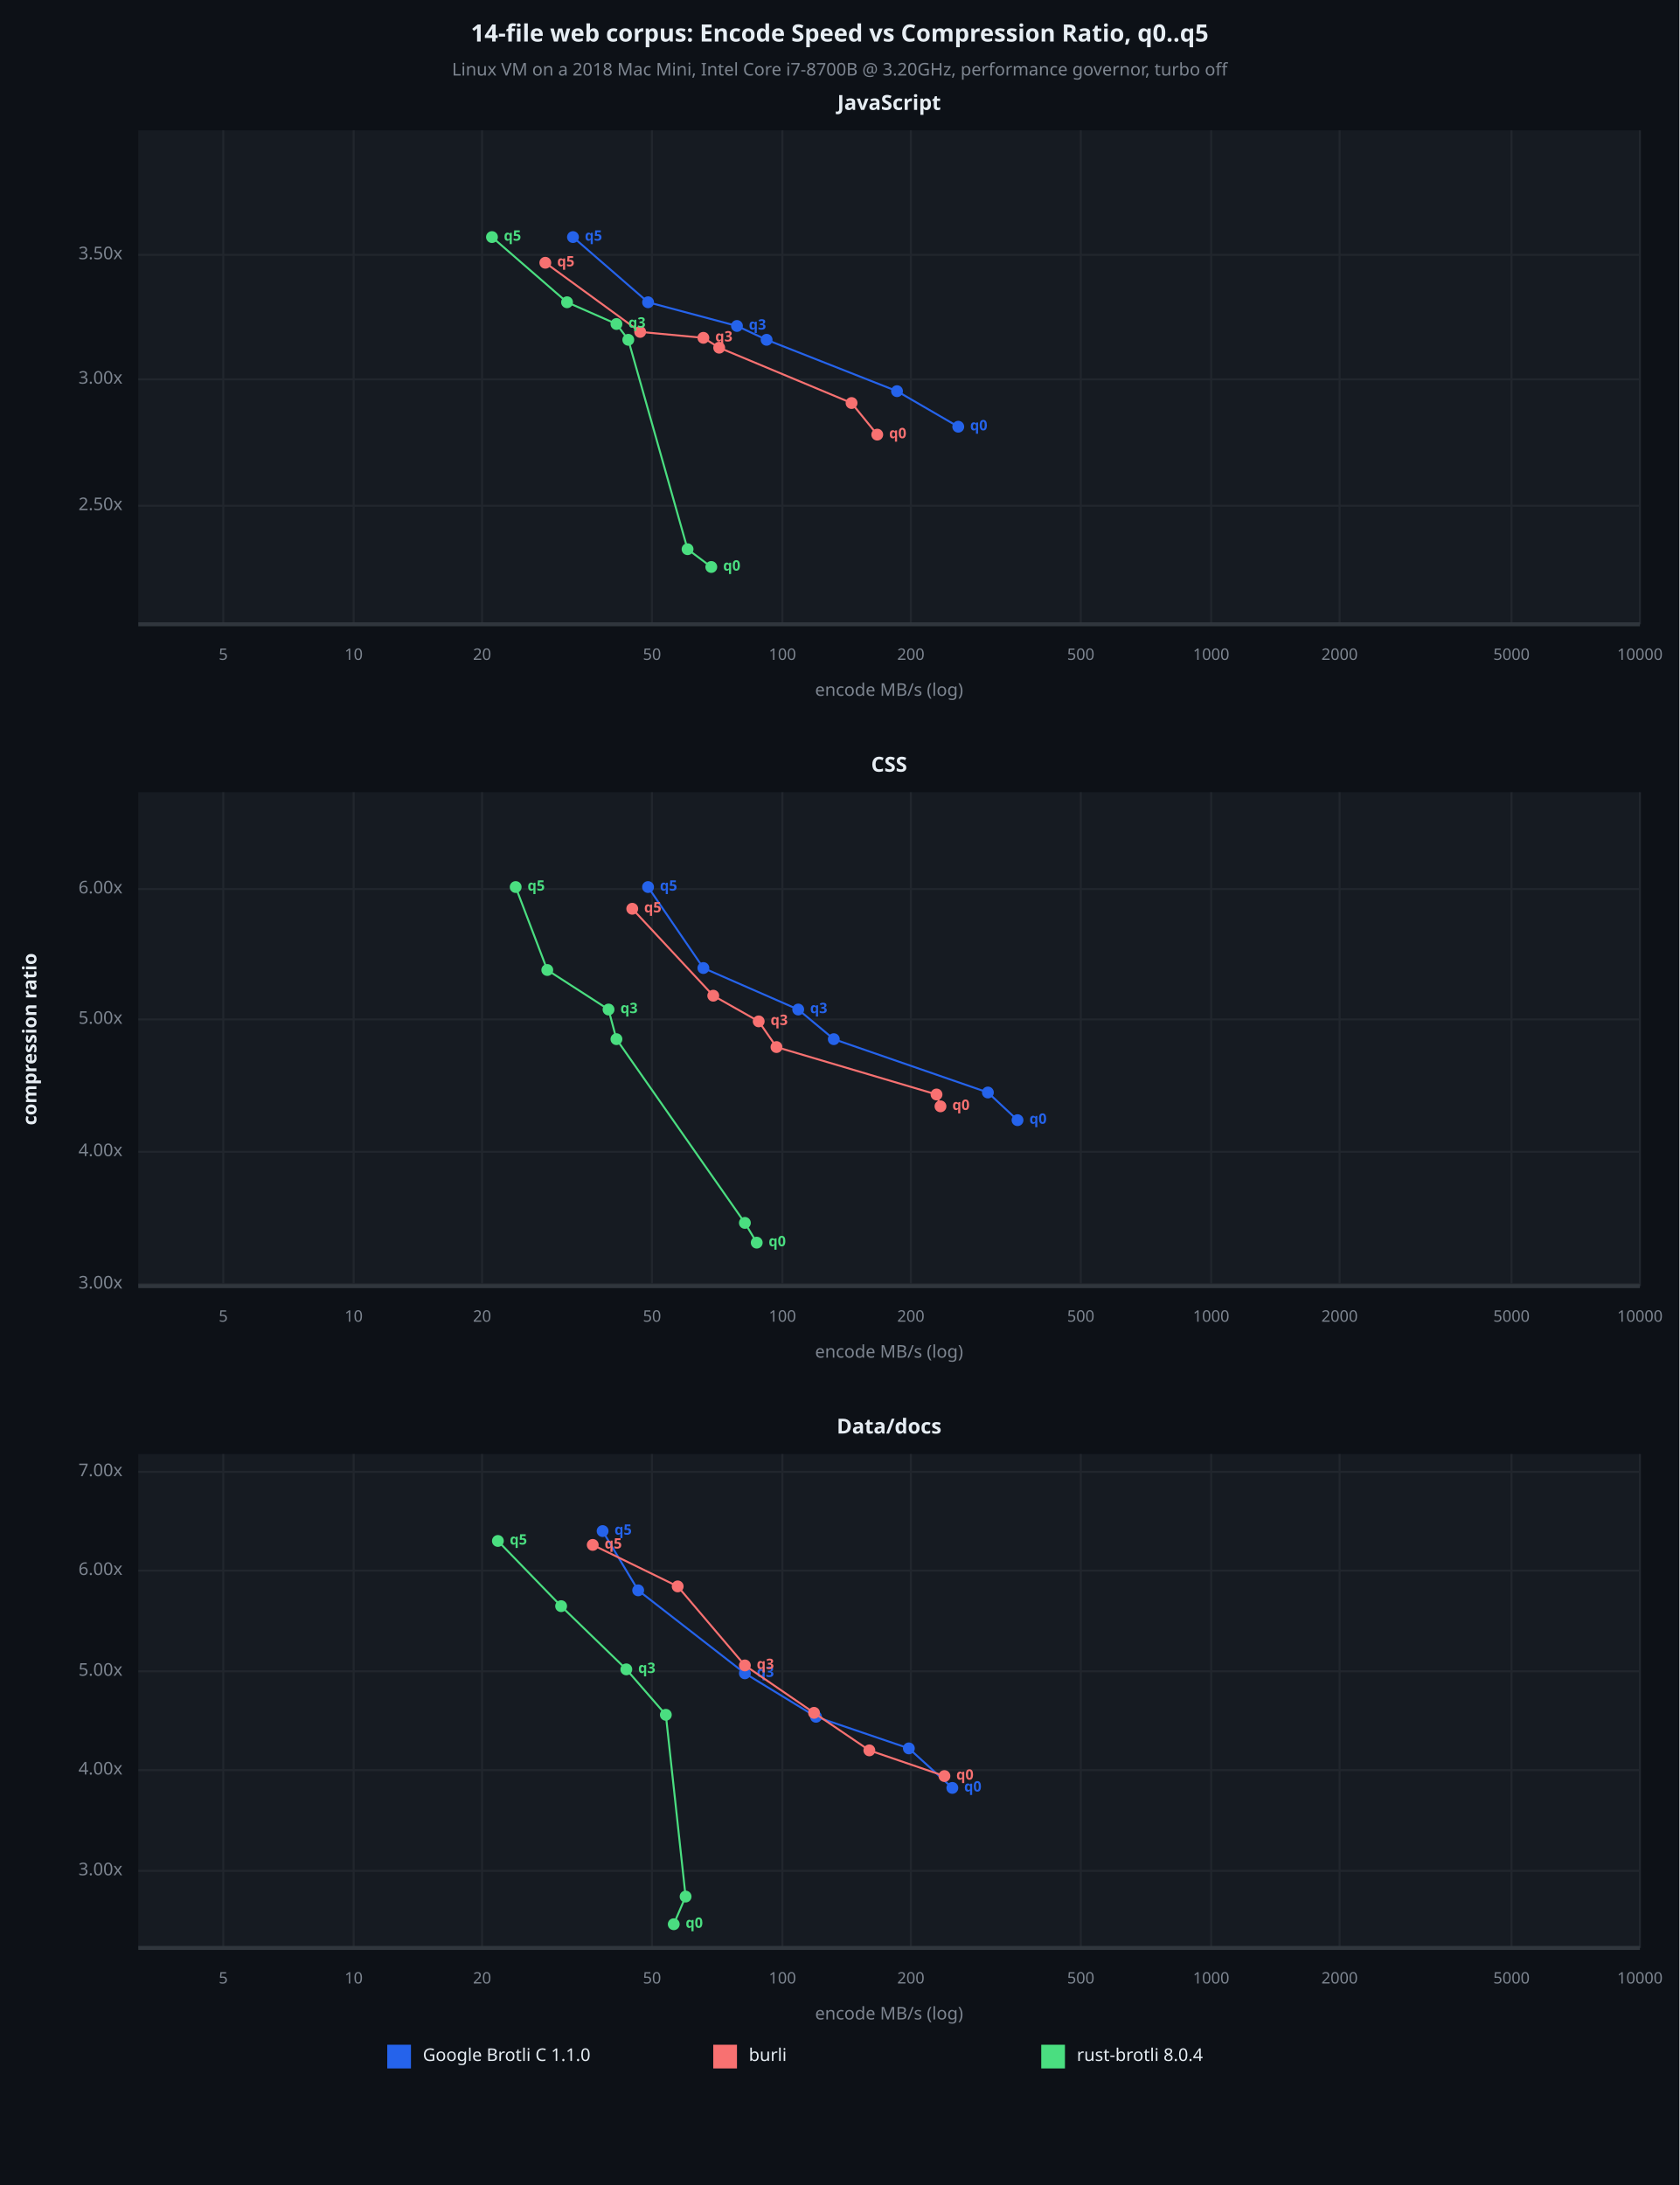
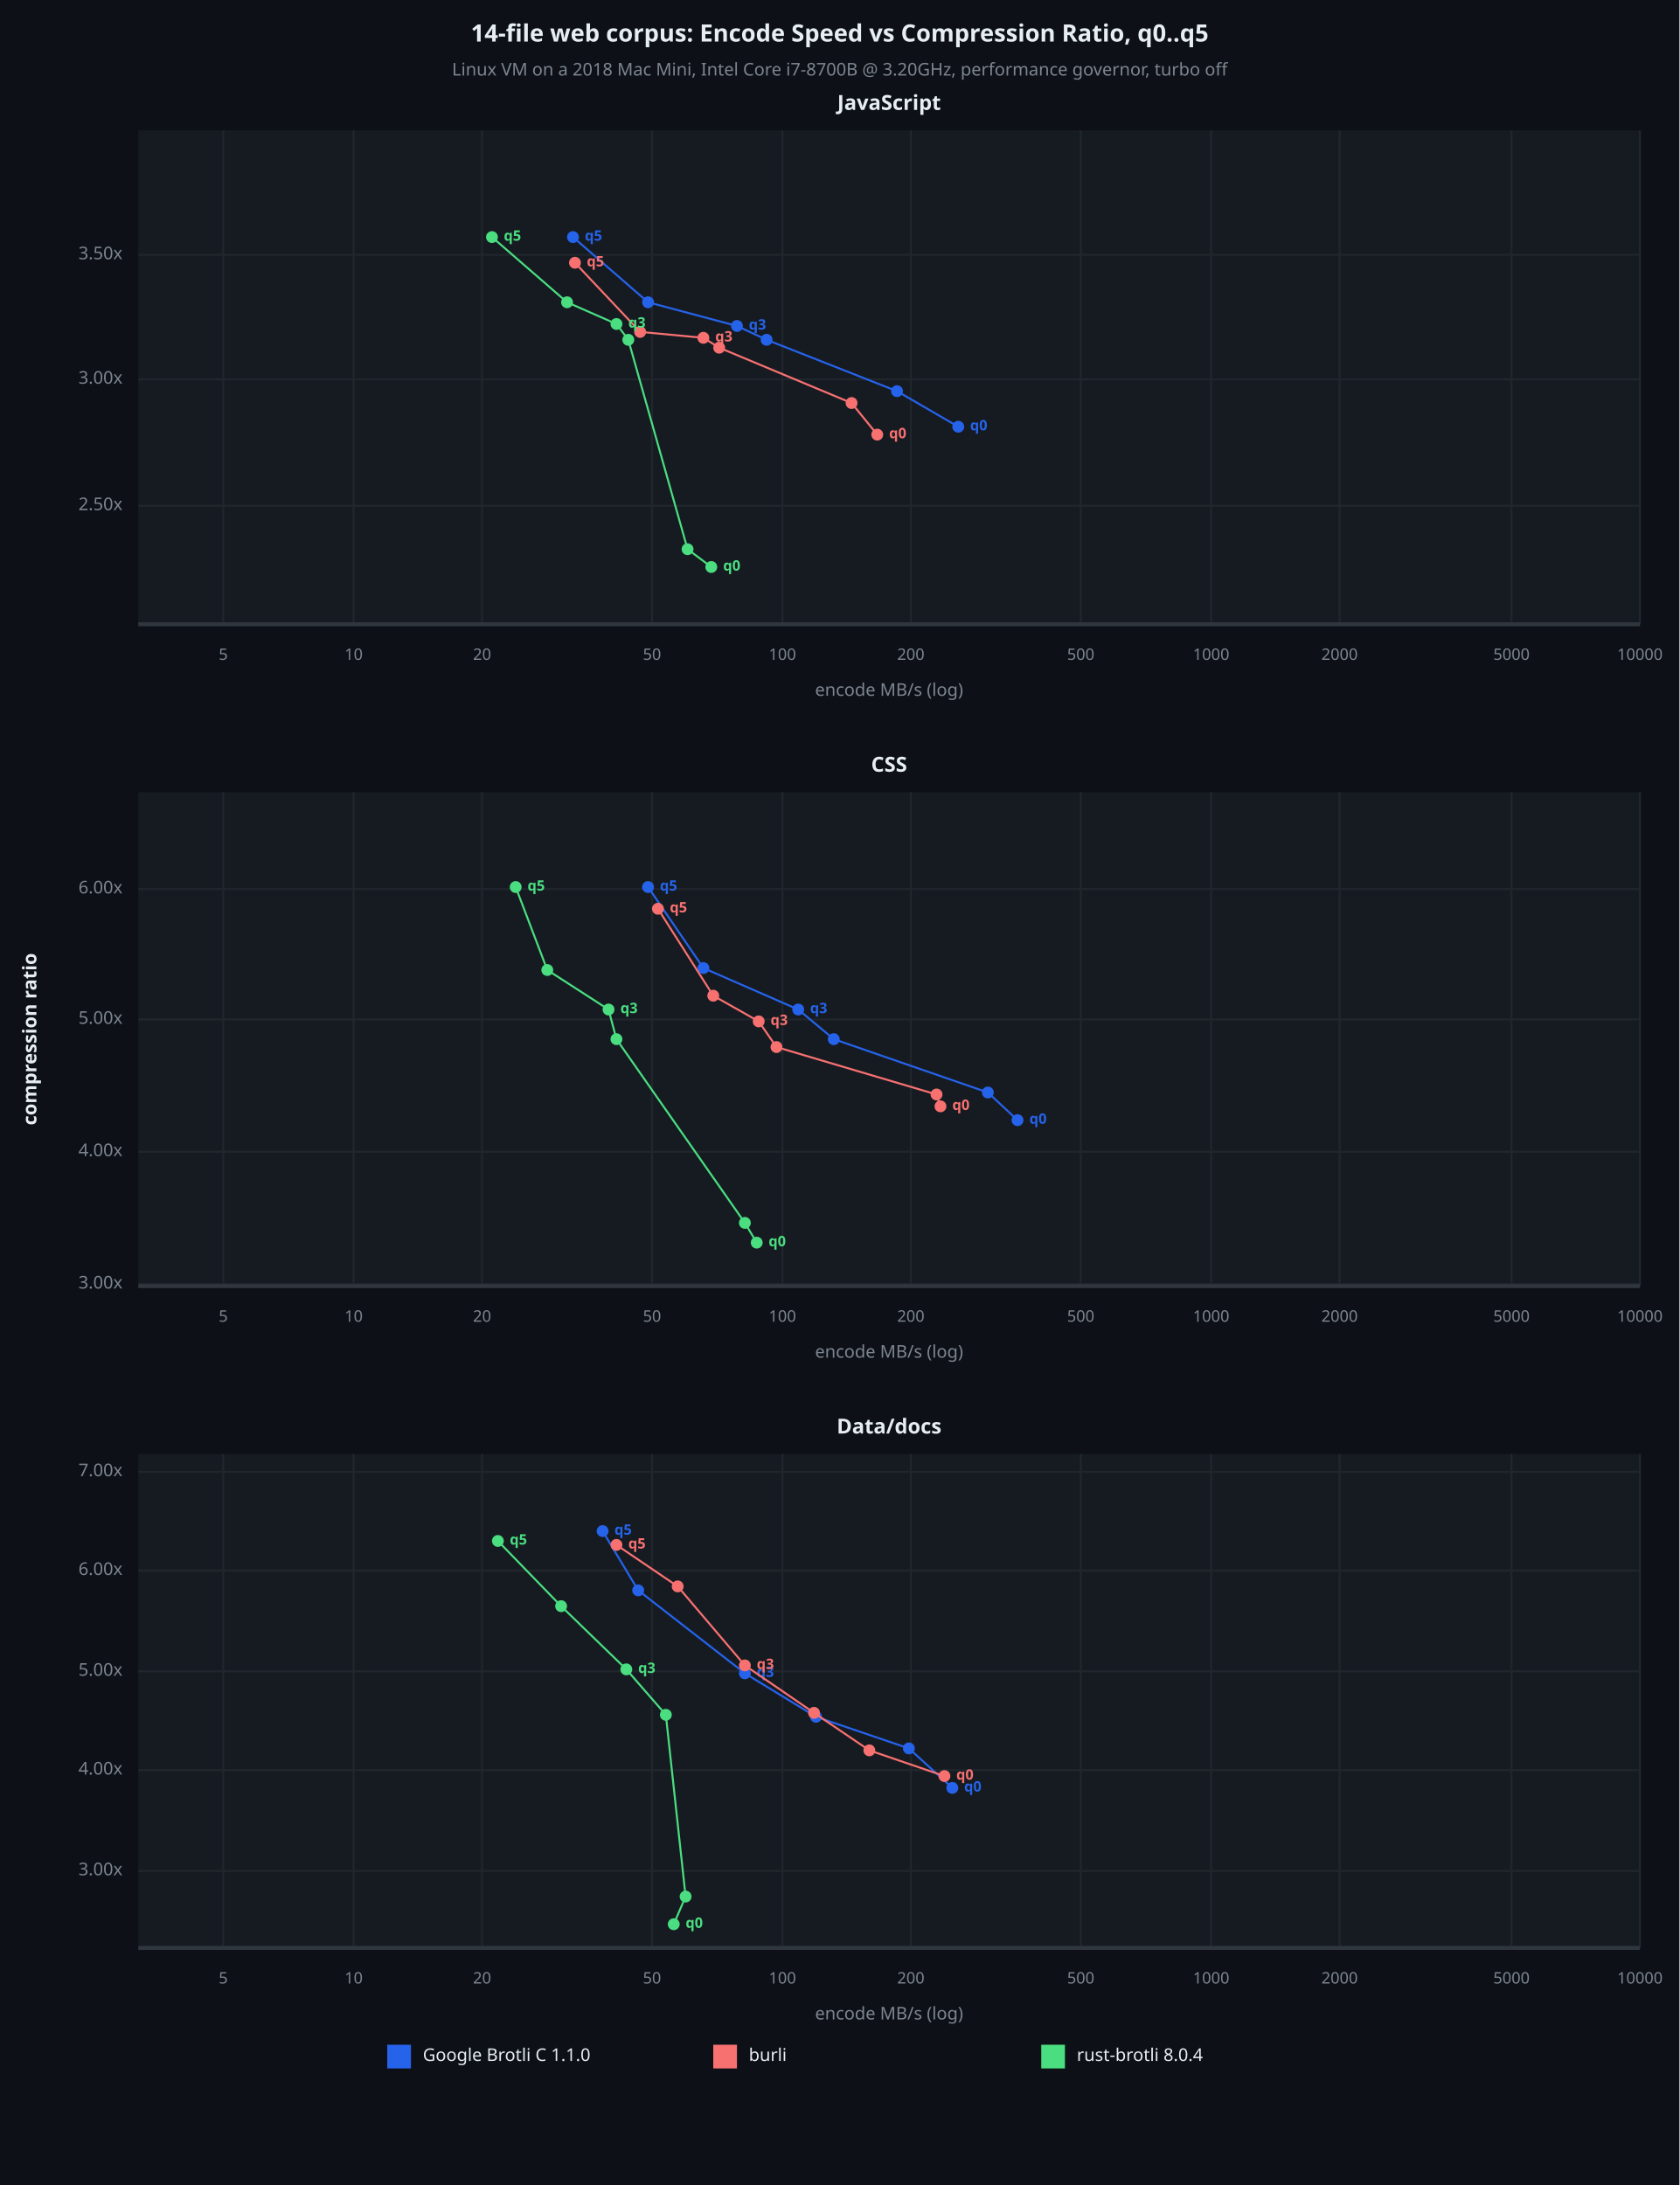
<svg xmlns="http://www.w3.org/2000/svg" viewBox="0 0 850 1106" font-family="system-ui, -apple-system, sans-serif">
  <rect x="0" y="0" width="850" height="1106" opacity="1" fill="#0D1117" stroke="none" />
  <text x="425" y="18" dy="0.5ex" text-anchor="middle" font-family="sans-serif" font-size="12.097" opacity="1" fill="#E6EDF3" font-weight="bold">
14-file web corpus: Encode Speed vs Compression Ratio, q0..q5
</text>
  <text x="425" y="36" dy="0.5ex" text-anchor="middle" font-family="sans-serif" font-size="8.871" opacity="1" fill="#7D8590">
Linux VM on a 2018 Mac Mini, Intel Core i7-8700B @ 3.20GHz, performance governor, turbo off
</text>
  <rect x="70" y="66" width="760" height="250" opacity="1" fill="#161B22" stroke="none" />
  <text x="450" y="53" dy="0.5ex" text-anchor="middle" font-family="sans-serif" font-size="10.484" opacity="1" fill="#E6EDF3" font-weight="bold">
JavaScript
</text>
  <polyline fill="none" opacity="1" stroke="#21262D" stroke-width="1" points="113,66 113,316 " />
  <text x="113" y="332" dy="0.5ex" text-anchor="middle" font-family="sans-serif" font-size="8.065" opacity="1" fill="#7D8590">
5
</text>
  <polyline fill="none" opacity="1" stroke="#21262D" stroke-width="1" points="179,66 179,316 " />
  <text x="179" y="332" dy="0.5ex" text-anchor="middle" font-family="sans-serif" font-size="8.065" opacity="1" fill="#7D8590">
10
</text>
  <polyline fill="none" opacity="1" stroke="#21262D" stroke-width="1" points="244,66 244,316 " />
  <text x="244" y="332" dy="0.5ex" text-anchor="middle" font-family="sans-serif" font-size="8.065" opacity="1" fill="#7D8590">
20
</text>
  <polyline fill="none" opacity="1" stroke="#21262D" stroke-width="1" points="330,66 330,316 " />
  <text x="330" y="332" dy="0.5ex" text-anchor="middle" font-family="sans-serif" font-size="8.065" opacity="1" fill="#7D8590">
50
</text>
  <polyline fill="none" opacity="1" stroke="#21262D" stroke-width="1" points="396,66 396,316 " />
  <text x="396" y="332" dy="0.5ex" text-anchor="middle" font-family="sans-serif" font-size="8.065" opacity="1" fill="#7D8590">
100
</text>
  <polyline fill="none" opacity="1" stroke="#21262D" stroke-width="1" points="461,66 461,316 " />
  <text x="461" y="332" dy="0.5ex" text-anchor="middle" font-family="sans-serif" font-size="8.065" opacity="1" fill="#7D8590">
200
</text>
  <polyline fill="none" opacity="1" stroke="#21262D" stroke-width="1" points="547,66 547,316 " />
  <text x="547" y="332" dy="0.5ex" text-anchor="middle" font-family="sans-serif" font-size="8.065" opacity="1" fill="#7D8590">
500
</text>
  <polyline fill="none" opacity="1" stroke="#21262D" stroke-width="1" points="613,66 613,316 " />
  <text x="613" y="332" dy="0.5ex" text-anchor="middle" font-family="sans-serif" font-size="8.065" opacity="1" fill="#7D8590">
1000
</text>
  <polyline fill="none" opacity="1" stroke="#21262D" stroke-width="1" points="678,66 678,316 " />
  <text x="678" y="332" dy="0.5ex" text-anchor="middle" font-family="sans-serif" font-size="8.065" opacity="1" fill="#7D8590">
2000
</text>
  <polyline fill="none" opacity="1" stroke="#21262D" stroke-width="1" points="765,66 765,316 " />
  <text x="765" y="332" dy="0.5ex" text-anchor="middle" font-family="sans-serif" font-size="8.065" opacity="1" fill="#7D8590">
5000
</text>
  <polyline fill="none" opacity="1" stroke="#21262D" stroke-width="1" points="830,66 830,316 " />
  <text x="830" y="332" dy="0.5ex" text-anchor="middle" font-family="sans-serif" font-size="8.065" opacity="1" fill="#7D8590">
10000
</text>
  <polyline fill="none" opacity="1" stroke="#21262D" stroke-width="1" points="70,256 830,256 " />
  <text x="62" y="256" dy="0.5ex" text-anchor="end" font-family="sans-serif" font-size="8.871" opacity="1" fill="#7D8590">
2.50x
</text>
  <polyline fill="none" opacity="1" stroke="#21262D" stroke-width="1" points="70,192 830,192 " />
  <text x="62" y="192" dy="0.5ex" text-anchor="end" font-family="sans-serif" font-size="8.871" opacity="1" fill="#7D8590">
3.00x
</text>
  <polyline fill="none" opacity="1" stroke="#21262D" stroke-width="1" points="70,129 830,129 " />
  <text x="62" y="129" dy="0.5ex" text-anchor="end" font-family="sans-serif" font-size="8.871" opacity="1" fill="#7D8590">
3.50x
</text>
  <polyline fill="none" opacity="1" stroke="#30363D" stroke-width="2" points="70,316 830,316 " />
  <polyline fill="none" opacity="1" stroke="#2563EB" stroke-width="1" points="485,216 454,198 388,172 373,165 328,153 290,120 " />
  <circle cx="485" cy="216" r="3" opacity="1" fill="#2563EB" stroke="none" stroke-width="1" />
  <text x="491" y="216" dy="0.5ex" text-anchor="start" font-family="sans-serif" font-size="7.258" opacity="1" fill="#2563EB" font-weight="bold">
q0
</text>
  <circle cx="454" cy="198" r="3" opacity="1" fill="#2563EB" stroke="none" stroke-width="1" />
  <circle cx="388" cy="172" r="3" opacity="1" fill="#2563EB" stroke="none" stroke-width="1" />
  <circle cx="373" cy="165" r="3" opacity="1" fill="#2563EB" stroke="none" stroke-width="1" />
  <text x="379" y="165" dy="0.5ex" text-anchor="start" font-family="sans-serif" font-size="7.258" opacity="1" fill="#2563EB" font-weight="bold">
q3
</text>
  <circle cx="328" cy="153" r="3" opacity="1" fill="#2563EB" stroke="none" stroke-width="1" />
  <circle cx="290" cy="120" r="3" opacity="1" fill="#2563EB" stroke="none" stroke-width="1" />
  <text x="296" y="120" dy="0.5ex" text-anchor="start" font-family="sans-serif" font-size="7.258" opacity="1" fill="#2563EB" font-weight="bold">
q5
</text>
-   <polyline fill="none" opacity="1" stroke="#F87171" stroke-width="1" points="444,220 431,204 364,176 356,171 324,168 276,133 " />
+   <polyline fill="none" opacity="1" stroke="#F87171" stroke-width="1" points="444,220 431,204 364,176 356,171 324,168 291,133 " />
  <circle cx="444" cy="220" r="3" opacity="1" fill="#F87171" stroke="none" stroke-width="1" />
  <text x="450" y="220" dy="0.5ex" text-anchor="start" font-family="sans-serif" font-size="7.258" opacity="1" fill="#F87171" font-weight="bold">
q0
</text>
  <circle cx="431" cy="204" r="3" opacity="1" fill="#F87171" stroke="none" stroke-width="1" />
  <circle cx="364" cy="176" r="3" opacity="1" fill="#F87171" stroke="none" stroke-width="1" />
  <circle cx="356" cy="171" r="3" opacity="1" fill="#F87171" stroke="none" stroke-width="1" />
  <text x="362" y="171" dy="0.5ex" text-anchor="start" font-family="sans-serif" font-size="7.258" opacity="1" fill="#F87171" font-weight="bold">
q3
</text>
  <circle cx="324" cy="168" r="3" opacity="1" fill="#F87171" stroke="none" stroke-width="1" />
-   <circle cx="276" cy="133" r="3" opacity="1" fill="#F87171" stroke="none" stroke-width="1" />
-   <text x="282" y="133" dy="0.5ex" text-anchor="start" font-family="sans-serif" font-size="7.258" opacity="1" fill="#F87171" font-weight="bold">
+   <circle cx="291" cy="133" r="3" opacity="1" fill="#F87171" stroke="none" stroke-width="1" />
+   <text x="297" y="133" dy="0.5ex" text-anchor="start" font-family="sans-serif" font-size="7.258" opacity="1" fill="#F87171" font-weight="bold">
q5
</text>
  <polyline fill="none" opacity="1" stroke="#4ADE80" stroke-width="1" points="360,287 348,278 318,172 312,164 287,153 249,120 " />
  <circle cx="360" cy="287" r="3" opacity="1" fill="#4ADE80" stroke="none" stroke-width="1" />
  <text x="366" y="287" dy="0.5ex" text-anchor="start" font-family="sans-serif" font-size="7.258" opacity="1" fill="#4ADE80" font-weight="bold">
q0
</text>
  <circle cx="348" cy="278" r="3" opacity="1" fill="#4ADE80" stroke="none" stroke-width="1" />
  <circle cx="318" cy="172" r="3" opacity="1" fill="#4ADE80" stroke="none" stroke-width="1" />
  <circle cx="312" cy="164" r="3" opacity="1" fill="#4ADE80" stroke="none" stroke-width="1" />
  <text x="318" y="164" dy="0.5ex" text-anchor="start" font-family="sans-serif" font-size="7.258" opacity="1" fill="#4ADE80" font-weight="bold">
q3
</text>
  <circle cx="287" cy="153" r="3" opacity="1" fill="#4ADE80" stroke="none" stroke-width="1" />
  <circle cx="249" cy="120" r="3" opacity="1" fill="#4ADE80" stroke="none" stroke-width="1" />
  <text x="255" y="120" dy="0.5ex" text-anchor="start" font-family="sans-serif" font-size="7.258" opacity="1" fill="#4ADE80" font-weight="bold">
q5
</text>
  <text x="450" y="350" dy="0.5ex" text-anchor="middle" font-family="sans-serif" font-size="8.871" opacity="1" fill="#7D8590">
encode MB/s (log)
</text>
  <rect x="70" y="401" width="760" height="250" opacity="1" fill="#161B22" stroke="none" />
  <text x="450" y="388" dy="0.5ex" text-anchor="middle" font-family="sans-serif" font-size="10.484" opacity="1" fill="#E6EDF3" font-weight="bold">
CSS
</text>
  <polyline fill="none" opacity="1" stroke="#21262D" stroke-width="1" points="113,401 113,651 " />
  <text x="113" y="667" dy="0.5ex" text-anchor="middle" font-family="sans-serif" font-size="8.065" opacity="1" fill="#7D8590">
5
</text>
  <polyline fill="none" opacity="1" stroke="#21262D" stroke-width="1" points="179,401 179,651 " />
  <text x="179" y="667" dy="0.5ex" text-anchor="middle" font-family="sans-serif" font-size="8.065" opacity="1" fill="#7D8590">
10
</text>
  <polyline fill="none" opacity="1" stroke="#21262D" stroke-width="1" points="244,401 244,651 " />
  <text x="244" y="667" dy="0.5ex" text-anchor="middle" font-family="sans-serif" font-size="8.065" opacity="1" fill="#7D8590">
20
</text>
  <polyline fill="none" opacity="1" stroke="#21262D" stroke-width="1" points="330,401 330,651 " />
  <text x="330" y="667" dy="0.5ex" text-anchor="middle" font-family="sans-serif" font-size="8.065" opacity="1" fill="#7D8590">
50
</text>
  <polyline fill="none" opacity="1" stroke="#21262D" stroke-width="1" points="396,401 396,651 " />
  <text x="396" y="667" dy="0.5ex" text-anchor="middle" font-family="sans-serif" font-size="8.065" opacity="1" fill="#7D8590">
100
</text>
  <polyline fill="none" opacity="1" stroke="#21262D" stroke-width="1" points="461,401 461,651 " />
  <text x="461" y="667" dy="0.5ex" text-anchor="middle" font-family="sans-serif" font-size="8.065" opacity="1" fill="#7D8590">
200
</text>
  <polyline fill="none" opacity="1" stroke="#21262D" stroke-width="1" points="547,401 547,651 " />
  <text x="547" y="667" dy="0.5ex" text-anchor="middle" font-family="sans-serif" font-size="8.065" opacity="1" fill="#7D8590">
500
</text>
  <polyline fill="none" opacity="1" stroke="#21262D" stroke-width="1" points="613,401 613,651 " />
  <text x="613" y="667" dy="0.5ex" text-anchor="middle" font-family="sans-serif" font-size="8.065" opacity="1" fill="#7D8590">
1000
</text>
  <polyline fill="none" opacity="1" stroke="#21262D" stroke-width="1" points="678,401 678,651 " />
  <text x="678" y="667" dy="0.5ex" text-anchor="middle" font-family="sans-serif" font-size="8.065" opacity="1" fill="#7D8590">
2000
</text>
  <polyline fill="none" opacity="1" stroke="#21262D" stroke-width="1" points="765,401 765,651 " />
  <text x="765" y="667" dy="0.5ex" text-anchor="middle" font-family="sans-serif" font-size="8.065" opacity="1" fill="#7D8590">
5000
</text>
  <polyline fill="none" opacity="1" stroke="#21262D" stroke-width="1" points="830,401 830,651 " />
  <text x="830" y="667" dy="0.5ex" text-anchor="middle" font-family="sans-serif" font-size="8.065" opacity="1" fill="#7D8590">
10000
</text>
  <polyline fill="none" opacity="1" stroke="#21262D" stroke-width="1" points="70,650 830,650 " />
  <text x="62" y="650" dy="0.5ex" text-anchor="end" font-family="sans-serif" font-size="8.871" opacity="1" fill="#7D8590">
3.00x
</text>
  <polyline fill="none" opacity="1" stroke="#21262D" stroke-width="1" points="70,583 830,583 " />
  <text x="62" y="583" dy="0.5ex" text-anchor="end" font-family="sans-serif" font-size="8.871" opacity="1" fill="#7D8590">
4.00x
</text>
  <polyline fill="none" opacity="1" stroke="#21262D" stroke-width="1" points="70,516 830,516 " />
  <text x="62" y="516" dy="0.5ex" text-anchor="end" font-family="sans-serif" font-size="8.871" opacity="1" fill="#7D8590">
5.00x
</text>
  <polyline fill="none" opacity="1" stroke="#21262D" stroke-width="1" points="70,450 830,450 " />
  <text x="62" y="450" dy="0.5ex" text-anchor="end" font-family="sans-serif" font-size="8.871" opacity="1" fill="#7D8590">
6.00x
</text>
  <polyline fill="none" opacity="1" stroke="#30363D" stroke-width="2" points="70,651 830,651 " />
  <polyline fill="none" opacity="1" stroke="#2563EB" stroke-width="1" points="515,567 500,553 422,526 404,511 356,490 328,449 " />
  <circle cx="515" cy="567" r="3" opacity="1" fill="#2563EB" stroke="none" stroke-width="1" />
  <text x="521" y="567" dy="0.5ex" text-anchor="start" font-family="sans-serif" font-size="7.258" opacity="1" fill="#2563EB" font-weight="bold">
q0
</text>
  <circle cx="500" cy="553" r="3" opacity="1" fill="#2563EB" stroke="none" stroke-width="1" />
  <circle cx="422" cy="526" r="3" opacity="1" fill="#2563EB" stroke="none" stroke-width="1" />
  <circle cx="404" cy="511" r="3" opacity="1" fill="#2563EB" stroke="none" stroke-width="1" />
  <text x="410" y="511" dy="0.5ex" text-anchor="start" font-family="sans-serif" font-size="7.258" opacity="1" fill="#2563EB" font-weight="bold">
q3
</text>
  <circle cx="356" cy="490" r="3" opacity="1" fill="#2563EB" stroke="none" stroke-width="1" />
  <circle cx="328" cy="449" r="3" opacity="1" fill="#2563EB" stroke="none" stroke-width="1" />
  <text x="334" y="449" dy="0.5ex" text-anchor="start" font-family="sans-serif" font-size="7.258" opacity="1" fill="#2563EB" font-weight="bold">
q5
</text>
-   <polyline fill="none" opacity="1" stroke="#F87171" stroke-width="1" points="476,560 474,554 393,530 384,517 361,504 320,460 " />
+   <polyline fill="none" opacity="1" stroke="#F87171" stroke-width="1" points="476,560 474,554 393,530 384,517 361,504 333,460 " />
  <circle cx="476" cy="560" r="3" opacity="1" fill="#F87171" stroke="none" stroke-width="1" />
  <text x="482" y="560" dy="0.5ex" text-anchor="start" font-family="sans-serif" font-size="7.258" opacity="1" fill="#F87171" font-weight="bold">
q0
</text>
  <circle cx="474" cy="554" r="3" opacity="1" fill="#F87171" stroke="none" stroke-width="1" />
  <circle cx="393" cy="530" r="3" opacity="1" fill="#F87171" stroke="none" stroke-width="1" />
  <circle cx="384" cy="517" r="3" opacity="1" fill="#F87171" stroke="none" stroke-width="1" />
  <text x="390" y="517" dy="0.5ex" text-anchor="start" font-family="sans-serif" font-size="7.258" opacity="1" fill="#F87171" font-weight="bold">
q3
</text>
  <circle cx="361" cy="504" r="3" opacity="1" fill="#F87171" stroke="none" stroke-width="1" />
-   <circle cx="320" cy="460" r="3" opacity="1" fill="#F87171" stroke="none" stroke-width="1" />
-   <text x="326" y="460" dy="0.5ex" text-anchor="start" font-family="sans-serif" font-size="7.258" opacity="1" fill="#F87171" font-weight="bold">
+   <circle cx="333" cy="460" r="3" opacity="1" fill="#F87171" stroke="none" stroke-width="1" />
+   <text x="339" y="460" dy="0.5ex" text-anchor="start" font-family="sans-serif" font-size="7.258" opacity="1" fill="#F87171" font-weight="bold">
q5
</text>
  <polyline fill="none" opacity="1" stroke="#4ADE80" stroke-width="1" points="383,629 377,619 312,526 308,511 277,491 261,449 " />
  <circle cx="383" cy="629" r="3" opacity="1" fill="#4ADE80" stroke="none" stroke-width="1" />
  <text x="389" y="629" dy="0.5ex" text-anchor="start" font-family="sans-serif" font-size="7.258" opacity="1" fill="#4ADE80" font-weight="bold">
q0
</text>
  <circle cx="377" cy="619" r="3" opacity="1" fill="#4ADE80" stroke="none" stroke-width="1" />
  <circle cx="312" cy="526" r="3" opacity="1" fill="#4ADE80" stroke="none" stroke-width="1" />
  <circle cx="308" cy="511" r="3" opacity="1" fill="#4ADE80" stroke="none" stroke-width="1" />
  <text x="314" y="511" dy="0.5ex" text-anchor="start" font-family="sans-serif" font-size="7.258" opacity="1" fill="#4ADE80" font-weight="bold">
q3
</text>
  <circle cx="277" cy="491" r="3" opacity="1" fill="#4ADE80" stroke="none" stroke-width="1" />
  <circle cx="261" cy="449" r="3" opacity="1" fill="#4ADE80" stroke="none" stroke-width="1" />
  <text x="267" y="449" dy="0.5ex" text-anchor="start" font-family="sans-serif" font-size="7.258" opacity="1" fill="#4ADE80" font-weight="bold">
q5
</text>
  <text x="450" y="685" dy="0.5ex" text-anchor="middle" font-family="sans-serif" font-size="8.871" opacity="1" fill="#7D8590">
encode MB/s (log)
</text>
  <rect x="70" y="736" width="760" height="250" opacity="1" fill="#161B22" stroke="none" />
  <text x="450" y="723" dy="0.5ex" text-anchor="middle" font-family="sans-serif" font-size="10.484" opacity="1" fill="#E6EDF3" font-weight="bold">
Data/docs
</text>
  <polyline fill="none" opacity="1" stroke="#21262D" stroke-width="1" points="113,736 113,986 " />
  <text x="113" y="1002" dy="0.5ex" text-anchor="middle" font-family="sans-serif" font-size="8.065" opacity="1" fill="#7D8590">
5
</text>
  <polyline fill="none" opacity="1" stroke="#21262D" stroke-width="1" points="179,736 179,986 " />
  <text x="179" y="1002" dy="0.5ex" text-anchor="middle" font-family="sans-serif" font-size="8.065" opacity="1" fill="#7D8590">
10
</text>
  <polyline fill="none" opacity="1" stroke="#21262D" stroke-width="1" points="244,736 244,986 " />
  <text x="244" y="1002" dy="0.5ex" text-anchor="middle" font-family="sans-serif" font-size="8.065" opacity="1" fill="#7D8590">
20
</text>
  <polyline fill="none" opacity="1" stroke="#21262D" stroke-width="1" points="330,736 330,986 " />
  <text x="330" y="1002" dy="0.5ex" text-anchor="middle" font-family="sans-serif" font-size="8.065" opacity="1" fill="#7D8590">
50
</text>
  <polyline fill="none" opacity="1" stroke="#21262D" stroke-width="1" points="396,736 396,986 " />
  <text x="396" y="1002" dy="0.5ex" text-anchor="middle" font-family="sans-serif" font-size="8.065" opacity="1" fill="#7D8590">
100
</text>
  <polyline fill="none" opacity="1" stroke="#21262D" stroke-width="1" points="461,736 461,986 " />
  <text x="461" y="1002" dy="0.5ex" text-anchor="middle" font-family="sans-serif" font-size="8.065" opacity="1" fill="#7D8590">
200
</text>
  <polyline fill="none" opacity="1" stroke="#21262D" stroke-width="1" points="547,736 547,986 " />
  <text x="547" y="1002" dy="0.5ex" text-anchor="middle" font-family="sans-serif" font-size="8.065" opacity="1" fill="#7D8590">
500
</text>
  <polyline fill="none" opacity="1" stroke="#21262D" stroke-width="1" points="613,736 613,986 " />
  <text x="613" y="1002" dy="0.5ex" text-anchor="middle" font-family="sans-serif" font-size="8.065" opacity="1" fill="#7D8590">
1000
</text>
  <polyline fill="none" opacity="1" stroke="#21262D" stroke-width="1" points="678,736 678,986 " />
  <text x="678" y="1002" dy="0.5ex" text-anchor="middle" font-family="sans-serif" font-size="8.065" opacity="1" fill="#7D8590">
2000
</text>
  <polyline fill="none" opacity="1" stroke="#21262D" stroke-width="1" points="765,736 765,986 " />
  <text x="765" y="1002" dy="0.5ex" text-anchor="middle" font-family="sans-serif" font-size="8.065" opacity="1" fill="#7D8590">
5000
</text>
  <polyline fill="none" opacity="1" stroke="#21262D" stroke-width="1" points="830,736 830,986 " />
  <text x="830" y="1002" dy="0.5ex" text-anchor="middle" font-family="sans-serif" font-size="8.065" opacity="1" fill="#7D8590">
10000
</text>
  <polyline fill="none" opacity="1" stroke="#21262D" stroke-width="1" points="70,947 830,947 " />
  <text x="62" y="947" dy="0.5ex" text-anchor="end" font-family="sans-serif" font-size="8.871" opacity="1" fill="#7D8590">
3.00x
</text>
  <polyline fill="none" opacity="1" stroke="#21262D" stroke-width="1" points="70,896 830,896 " />
  <text x="62" y="896" dy="0.5ex" text-anchor="end" font-family="sans-serif" font-size="8.871" opacity="1" fill="#7D8590">
4.00x
</text>
  <polyline fill="none" opacity="1" stroke="#21262D" stroke-width="1" points="70,846 830,846 " />
  <text x="62" y="846" dy="0.5ex" text-anchor="end" font-family="sans-serif" font-size="8.871" opacity="1" fill="#7D8590">
5.00x
</text>
  <polyline fill="none" opacity="1" stroke="#21262D" stroke-width="1" points="70,795 830,795 " />
  <text x="62" y="795" dy="0.5ex" text-anchor="end" font-family="sans-serif" font-size="8.871" opacity="1" fill="#7D8590">
6.00x
</text>
  <polyline fill="none" opacity="1" stroke="#21262D" stroke-width="1" points="70,745 830,745 " />
  <text x="62" y="745" dy="0.5ex" text-anchor="end" font-family="sans-serif" font-size="8.871" opacity="1" fill="#7D8590">
7.00x
</text>
  <polyline fill="none" opacity="1" stroke="#30363D" stroke-width="2" points="70,986 830,986 " />
  <polyline fill="none" opacity="1" stroke="#2563EB" stroke-width="1" points="482,905 460,885 413,869 377,847 323,805 305,775 " />
  <circle cx="482" cy="905" r="3" opacity="1" fill="#2563EB" stroke="none" stroke-width="1" />
  <text x="488" y="905" dy="0.5ex" text-anchor="start" font-family="sans-serif" font-size="7.258" opacity="1" fill="#2563EB" font-weight="bold">
q0
</text>
  <circle cx="460" cy="885" r="3" opacity="1" fill="#2563EB" stroke="none" stroke-width="1" />
  <circle cx="413" cy="869" r="3" opacity="1" fill="#2563EB" stroke="none" stroke-width="1" />
  <circle cx="377" cy="847" r="3" opacity="1" fill="#2563EB" stroke="none" stroke-width="1" />
  <text x="383" y="847" dy="0.5ex" text-anchor="start" font-family="sans-serif" font-size="7.258" opacity="1" fill="#2563EB" font-weight="bold">
q3
</text>
  <circle cx="323" cy="805" r="3" opacity="1" fill="#2563EB" stroke="none" stroke-width="1" />
  <circle cx="305" cy="775" r="3" opacity="1" fill="#2563EB" stroke="none" stroke-width="1" />
  <text x="311" y="775" dy="0.5ex" text-anchor="start" font-family="sans-serif" font-size="7.258" opacity="1" fill="#2563EB" font-weight="bold">
q5
</text>
-   <polyline fill="none" opacity="1" stroke="#F87171" stroke-width="1" points="478,899 440,886 412,867 377,843 343,803 300,782 " />
+   <polyline fill="none" opacity="1" stroke="#F87171" stroke-width="1" points="478,899 440,886 412,867 377,843 343,803 312,782 " />
  <circle cx="478" cy="899" r="3" opacity="1" fill="#F87171" stroke="none" stroke-width="1" />
  <text x="484" y="899" dy="0.5ex" text-anchor="start" font-family="sans-serif" font-size="7.258" opacity="1" fill="#F87171" font-weight="bold">
q0
</text>
  <circle cx="440" cy="886" r="3" opacity="1" fill="#F87171" stroke="none" stroke-width="1" />
  <circle cx="412" cy="867" r="3" opacity="1" fill="#F87171" stroke="none" stroke-width="1" />
  <circle cx="377" cy="843" r="3" opacity="1" fill="#F87171" stroke="none" stroke-width="1" />
  <text x="383" y="843" dy="0.5ex" text-anchor="start" font-family="sans-serif" font-size="7.258" opacity="1" fill="#F87171" font-weight="bold">
q3
</text>
  <circle cx="343" cy="803" r="3" opacity="1" fill="#F87171" stroke="none" stroke-width="1" />
-   <circle cx="300" cy="782" r="3" opacity="1" fill="#F87171" stroke="none" stroke-width="1" />
-   <text x="306" y="782" dy="0.5ex" text-anchor="start" font-family="sans-serif" font-size="7.258" opacity="1" fill="#F87171" font-weight="bold">
+   <circle cx="312" cy="782" r="3" opacity="1" fill="#F87171" stroke="none" stroke-width="1" />
+   <text x="318" y="782" dy="0.5ex" text-anchor="start" font-family="sans-serif" font-size="7.258" opacity="1" fill="#F87171" font-weight="bold">
q5
</text>
  <polyline fill="none" opacity="1" stroke="#4ADE80" stroke-width="1" points="341,974 347,960 337,868 317,845 284,813 252,780 " />
  <circle cx="341" cy="974" r="3" opacity="1" fill="#4ADE80" stroke="none" stroke-width="1" />
  <text x="347" y="974" dy="0.5ex" text-anchor="start" font-family="sans-serif" font-size="7.258" opacity="1" fill="#4ADE80" font-weight="bold">
q0
</text>
  <circle cx="347" cy="960" r="3" opacity="1" fill="#4ADE80" stroke="none" stroke-width="1" />
  <circle cx="337" cy="868" r="3" opacity="1" fill="#4ADE80" stroke="none" stroke-width="1" />
  <circle cx="317" cy="845" r="3" opacity="1" fill="#4ADE80" stroke="none" stroke-width="1" />
  <text x="323" y="845" dy="0.5ex" text-anchor="start" font-family="sans-serif" font-size="7.258" opacity="1" fill="#4ADE80" font-weight="bold">
q3
</text>
  <circle cx="284" cy="813" r="3" opacity="1" fill="#4ADE80" stroke="none" stroke-width="1" />
  <circle cx="252" cy="780" r="3" opacity="1" fill="#4ADE80" stroke="none" stroke-width="1" />
  <text x="258" y="780" dy="0.5ex" text-anchor="start" font-family="sans-serif" font-size="7.258" opacity="1" fill="#4ADE80" font-weight="bold">
q5
</text>
  <text x="450" y="1020" dy="0.5ex" text-anchor="middle" font-family="sans-serif" font-size="8.871" opacity="1" fill="#7D8590">
encode MB/s (log)
</text>
  <text x="16" y="526" dy="0.5ex" text-anchor="middle" font-family="sans-serif" font-size="9.677" opacity="1" fill="#E6EDF3" font-weight="bold" transform="rotate(270, 16, 526)">
compression ratio
</text>
  <rect x="196" y="1035" width="12" height="12" opacity="1" fill="#2563EB" stroke="none" />
  <text x="214" y="1041" dy="0.5ex" text-anchor="start" font-family="sans-serif" font-size="8.871" opacity="1" fill="#E6EDF3">
Google Brotli C 1.1.0
</text>
  <rect x="361" y="1035" width="12" height="12" opacity="1" fill="#F87171" stroke="none" />
  <text x="379" y="1041" dy="0.5ex" text-anchor="start" font-family="sans-serif" font-size="8.871" opacity="1" fill="#E6EDF3">
burli
</text>
  <rect x="527" y="1035" width="12" height="12" opacity="1" fill="#4ADE80" stroke="none" />
  <text x="545" y="1041" dy="0.5ex" text-anchor="start" font-family="sans-serif" font-size="8.871" opacity="1" fill="#E6EDF3">
rust-brotli 8.0.4
</text>
</svg>
